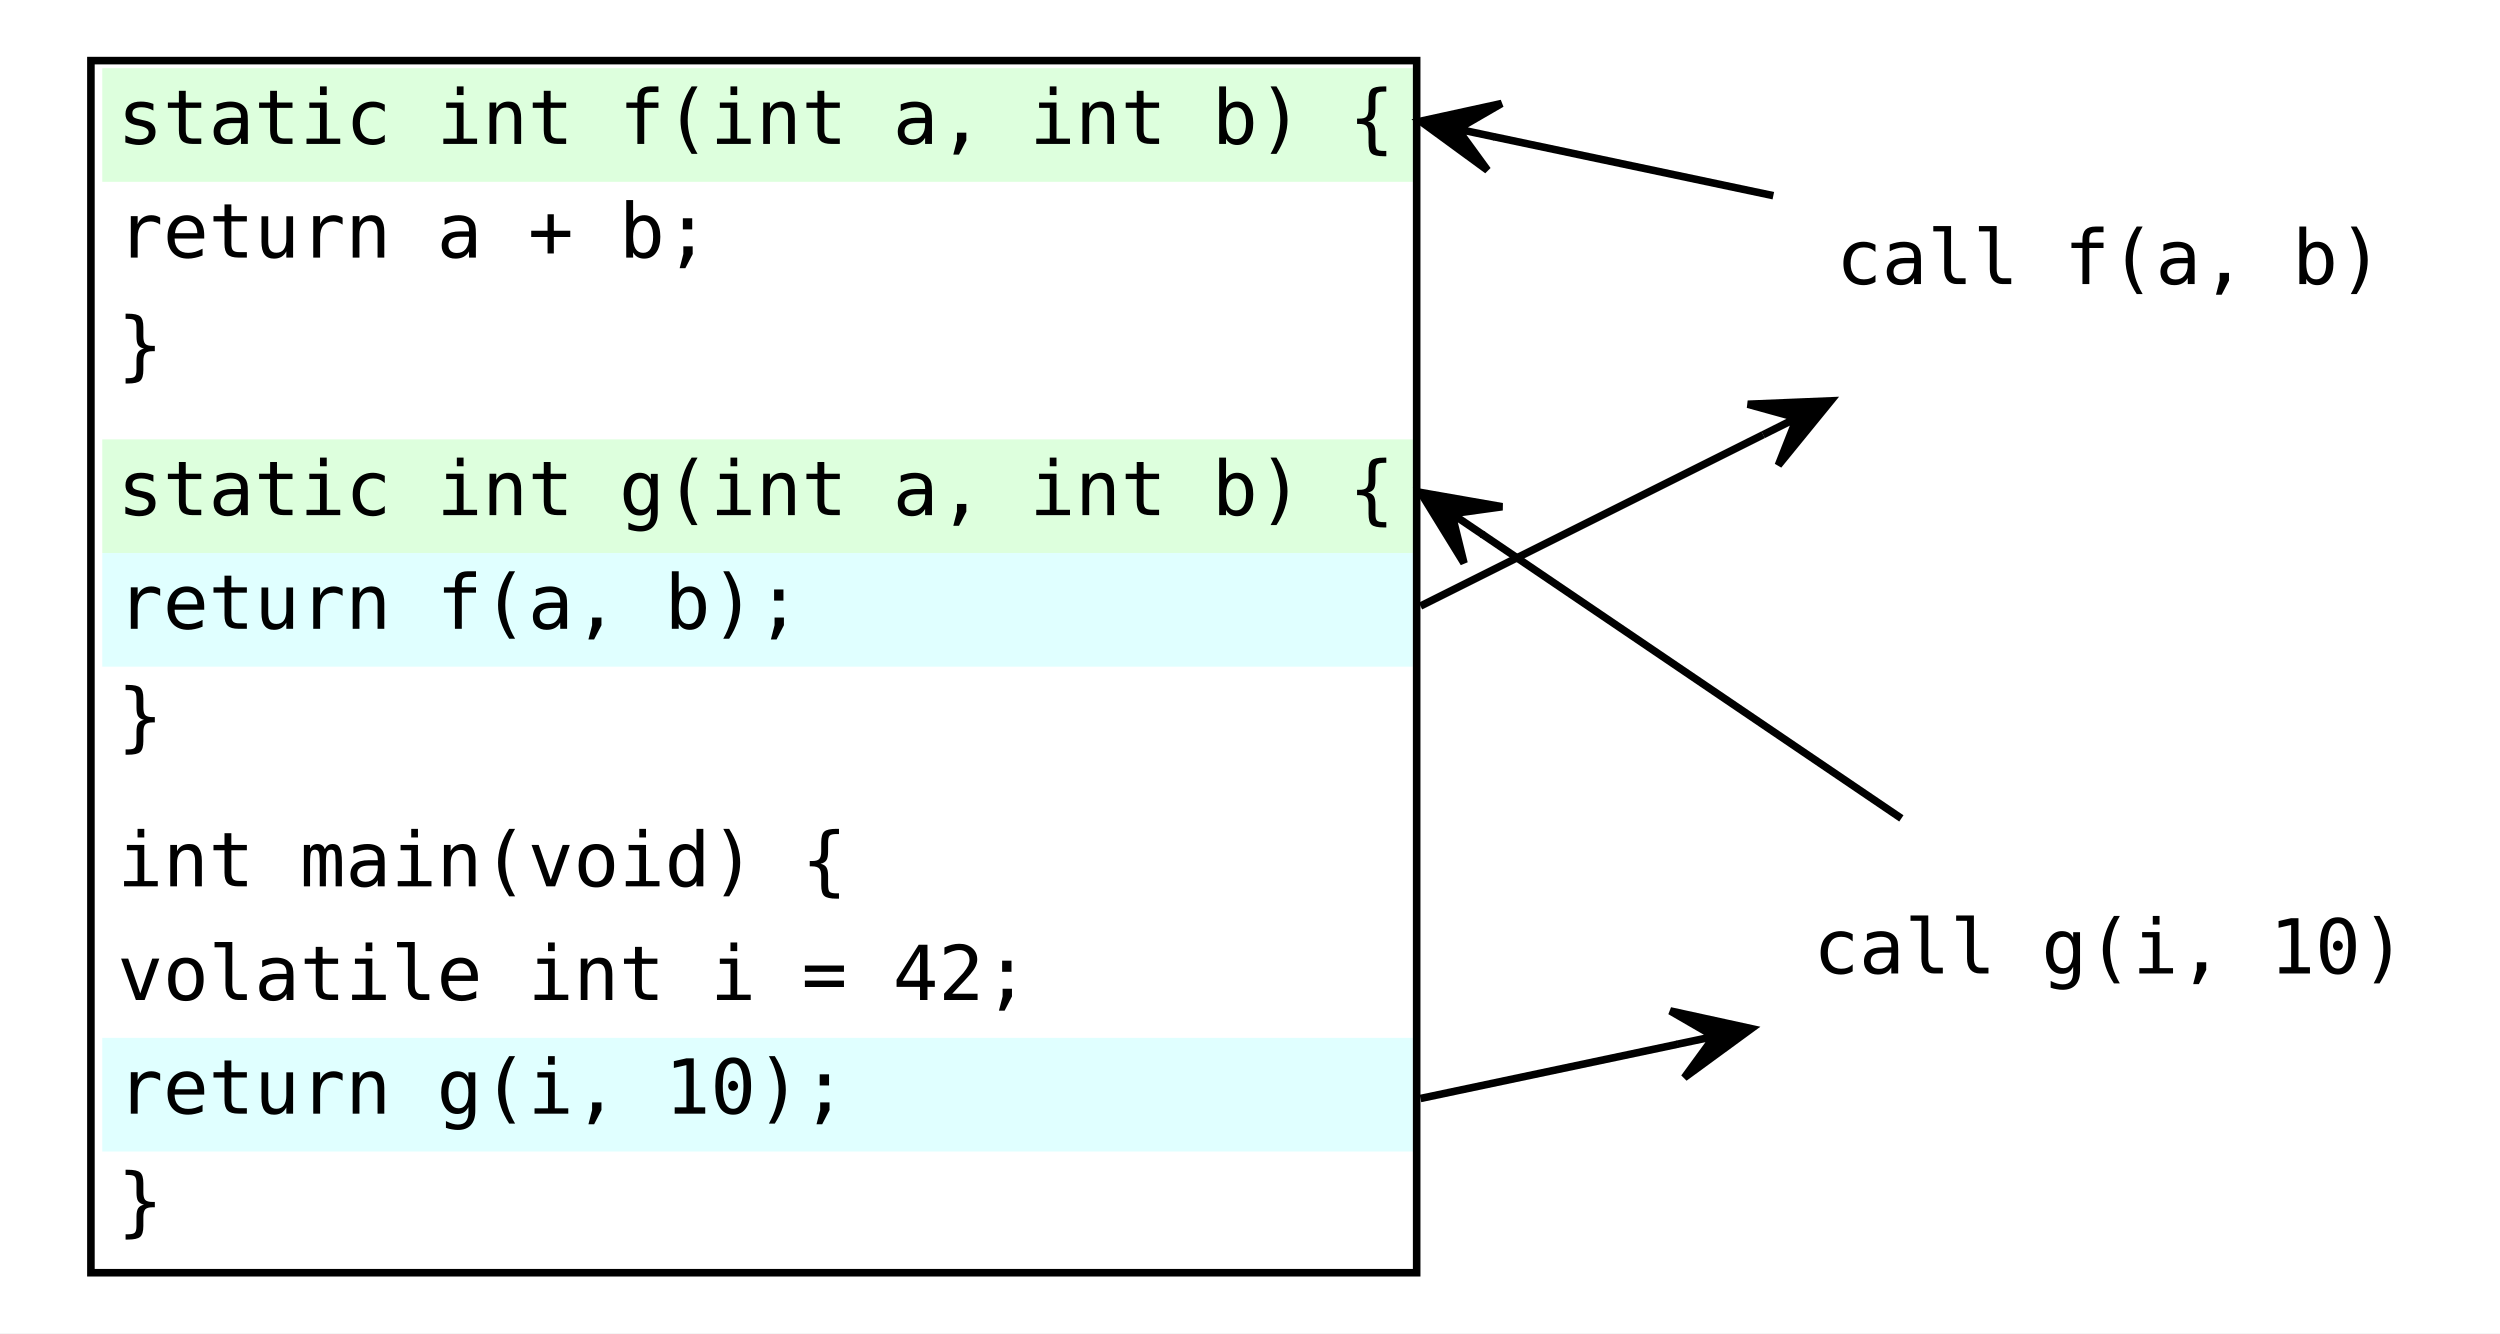
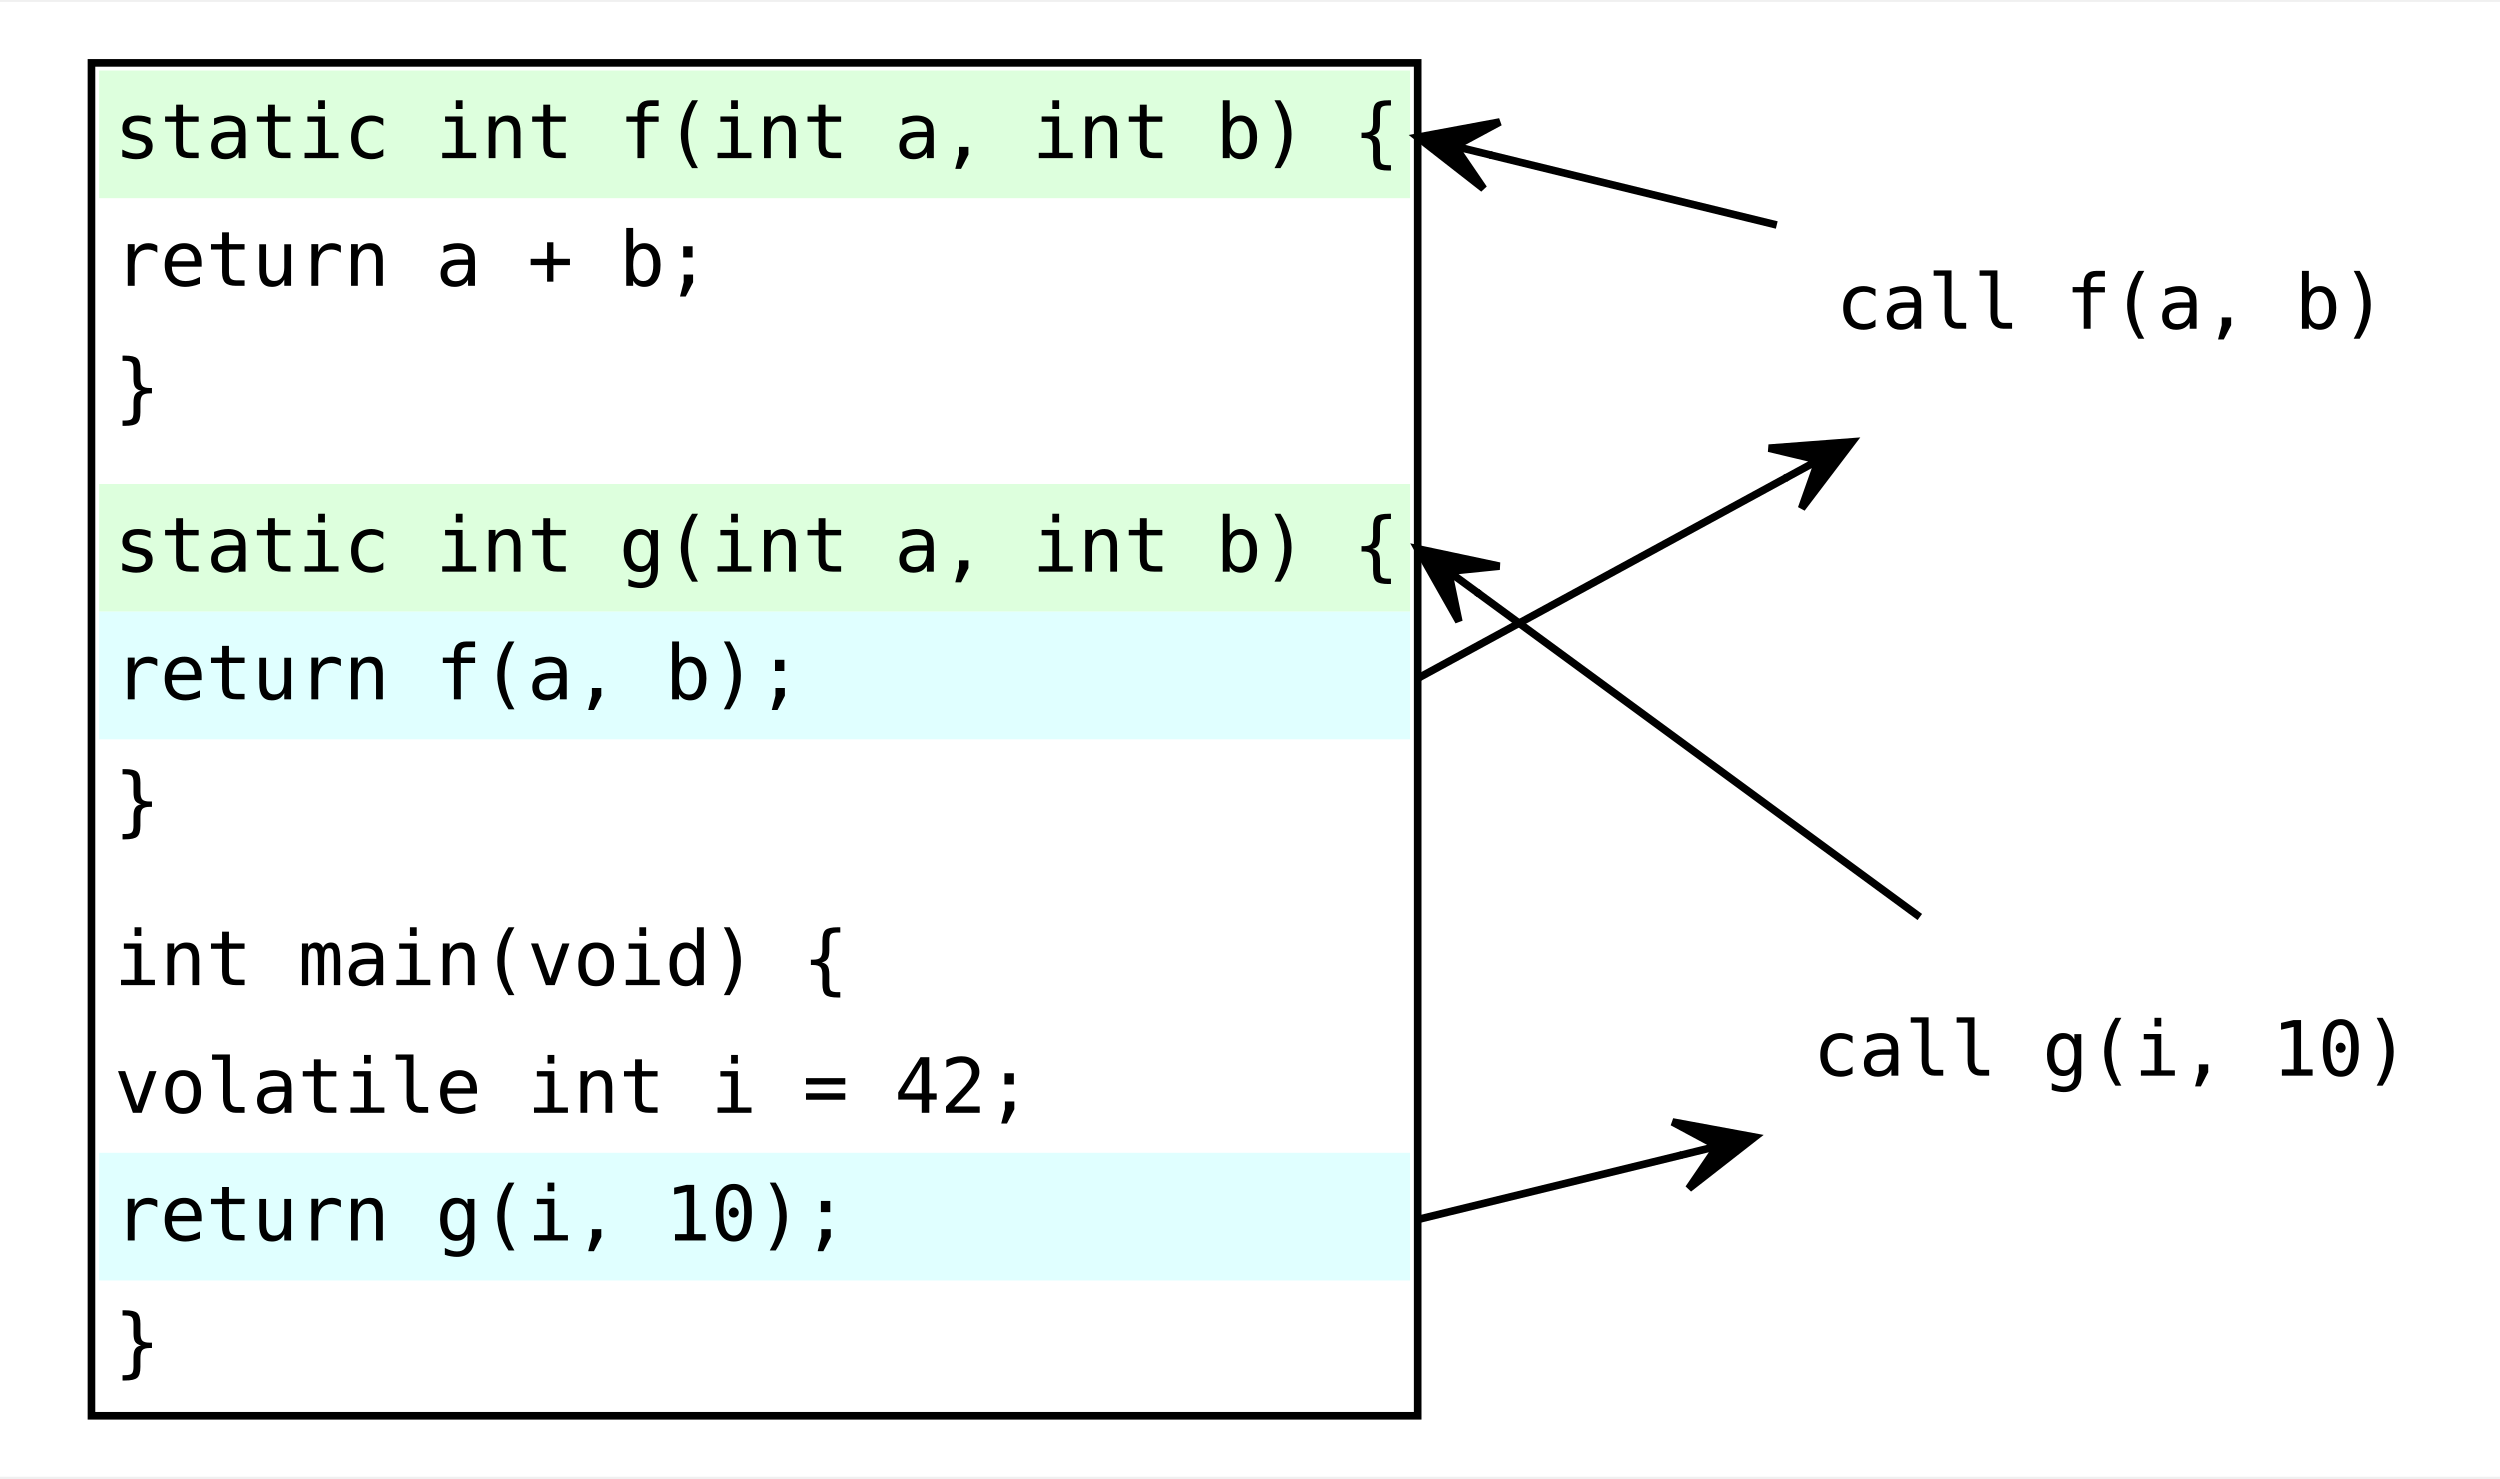
- <svg xmlns="http://www.w3.org/2000/svg" width="330pt" height="176pt" viewBox="0.00 0.00 330.00 176.00">
-   <g id="graph0" class="graph" transform="scale(1 1) rotate(0) translate(4 172)">
-     <polygon fill="white" stroke="none" points="-4,4 -4,-172 326,-172 326,4 -4,4" />
+ <svg xmlns="http://www.w3.org/2000/svg" width="328pt" height="194pt" viewBox="0.00 0.00 328.00 193.50">
+   <g id="graph0" class="graph" transform="scale(1 1) rotate(0) translate(4 189.5)">
+     <polygon fill="white" stroke="none" points="-4,4 -4,-189.5 324,-189.5 324,4 -4,4" />
    <g id="node1" class="node">
-       <polygon fill="#ddffdd" stroke="none" points="9.5,-148 9.5,-163 182.5,-163 182.5,-148 9.5,-148" />
-       <text text-anchor="start" x="11.5" y="-153" font-family="mono" font-size="10.00">static int f(int a, int b) {</text>
-       <text text-anchor="start" x="11.5" y="-138" font-family="mono" font-size="10.00">    return a + b;</text>
-       <text text-anchor="start" x="11.5" y="-123" font-family="mono" font-size="10.00">}</text>
-       <polygon fill="#ddffdd" stroke="none" points="9.5,-99 9.5,-114 182.5,-114 182.5,-99 9.5,-99" />
-       <text text-anchor="start" x="11.5" y="-104" font-family="mono" font-size="10.00">static int g(int a, int b) {</text>
-       <polygon fill="lightcyan" stroke="none" points="9.5,-84 9.5,-99 182.5,-99 182.5,-84 9.5,-84" />
-       <text text-anchor="start" x="11.5" y="-89" font-family="mono" font-size="10.00">    return f(a, b);</text>
-       <text text-anchor="start" x="11.5" y="-74" font-family="mono" font-size="10.00">}</text>
-       <text text-anchor="start" x="11.5" y="-55" font-family="mono" font-size="10.00">int main(void) {</text>
-       <text text-anchor="start" x="11.5" y="-40" font-family="mono" font-size="10.00">  volatile int i = 42;</text>
-       <polygon fill="lightcyan" stroke="none" points="9.5,-20 9.5,-35 182.5,-35 182.5,-20 9.5,-20" />
-       <text text-anchor="start" x="11.5" y="-25" font-family="mono" font-size="10.00">  return g(i, 10);</text>
-       <text text-anchor="start" x="11.5" y="-10" font-family="mono" font-size="10.00">}</text>
-       <polygon fill="none" stroke="black" points="8,-4 8,-164 183,-164 183,-4 8,-4" />
+       <polygon fill="#ddffdd" stroke="none" points="9,-163.75 9,-180.5 181,-180.5 181,-163.75 9,-163.75" />
+       <text text-anchor="start" x="11" y="-169" font-family="mono" font-size="10.00">static int f(int a, int b) {</text>
+       <text text-anchor="start" x="11" y="-152.25" font-family="mono" font-size="10.00">    return a + b;</text>
+       <text text-anchor="start" x="11" y="-135.5" font-family="mono" font-size="10.00">}</text>
+       <polygon fill="#ddffdd" stroke="none" points="9,-109.5 9,-126.25 181,-126.25 181,-109.5 9,-109.5" />
+       <text text-anchor="start" x="11" y="-114.75" font-family="mono" font-size="10.00">static int g(int a, int b) {</text>
+       <polygon fill="lightcyan" stroke="none" points="9,-92.75 9,-109.5 181,-109.5 181,-92.75 9,-92.75" />
+       <text text-anchor="start" x="11" y="-98" font-family="mono" font-size="10.00">    return f(a, b);</text>
+       <text text-anchor="start" x="11" y="-81.25" font-family="mono" font-size="10.00">}</text>
+       <text text-anchor="start" x="11" y="-60.5" font-family="mono" font-size="10.00">int main(void) {</text>
+       <text text-anchor="start" x="11" y="-43.75" font-family="mono" font-size="10.00">  volatile int i = 42;</text>
+       <polygon fill="lightcyan" stroke="none" points="9,-21.75 9,-38.5 181,-38.5 181,-21.75 9,-21.75" />
+       <text text-anchor="start" x="11" y="-27" font-family="mono" font-size="10.00">  return g(i, 10);</text>
+       <text text-anchor="start" x="11" y="-10.25" font-family="mono" font-size="10.00">}</text>
+       <polygon fill="none" stroke="black" points="8,-4 8,-181.5 182,-181.5 182,-4 8,-4" />
    </g>
    <g id="node2" class="node">
-       <text text-anchor="middle" x="274.5" y="-43.5" font-family="mono" font-size="10.00">call g(i, 10)</text>
+       <text text-anchor="middle" x="273" y="-48.62" font-family="mono" font-size="10.00">call g(i, 10)</text>
    </g>
    <g id="edge1" class="edge">
-       <path fill="none" stroke="black" d="M183.5,-27C183.5,-27 199.18,-30.31 217.46,-34.17" />
-       <polygon fill="black" stroke="black" points="227.18,-36.22 216.47,-38.56 222.29,-35.19 217.4,-34.16 217.4,-34.16 217.4,-34.16 222.29,-35.19 218.33,-29.75 227.18,-36.22 227.18,-36.22" />
+       <path fill="none" stroke="black" d="M182,-29.75C182,-29.75 198.08,-33.68 216.65,-38.22" />
+       <polygon fill="black" stroke="black" points="226.21,-40.56 215.43,-42.55 221.35,-39.37 216.5,-38.18 216.5,-38.18 216.5,-38.18 221.35,-39.37 217.56,-33.81 226.21,-40.56 226.21,-40.56" />
    </g>
    <g id="node3" class="node">
-       <text text-anchor="middle" x="274.5" y="-134.5" font-family="mono" font-size="10.00">call f(a, b)</text>
+       <text text-anchor="middle" x="273" y="-146.62" font-family="mono" font-size="10.00">call f(a, b)</text>
    </g>
    <g id="edge3" class="edge">
-       <path fill="none" stroke="black" d="M183.5,-92C183.5,-92 206.16,-103.33 228.74,-114.62" />
-       <polygon fill="black" stroke="black" points="237.67,-119.09 226.71,-118.64 233.2,-116.85 228.73,-114.61 228.73,-114.61 228.73,-114.61 233.2,-116.85 230.74,-110.59 237.67,-119.09 237.67,-119.09" />
+       <path fill="none" stroke="black" d="M182,-100.75C182,-100.75 206.84,-114.27 230.42,-127.11" />
+       <polygon fill="black" stroke="black" points="239,-131.78 228.06,-130.95 234.61,-129.39 230.22,-127 230.22,-127 230.22,-127 234.61,-129.39 232.37,-123.05 239,-131.78 239,-131.78" />
    </g>
    <g id="edge2" class="edge">
-       <path fill="none" stroke="black" d="M246.98,-63.97C228.11,-76.76 203.99,-93.12 191.62,-101.5" />
-       <polygon fill="black" stroke="black" points="183.5,-107 189.25,-97.66 187.64,-104.19 191.78,-101.39 191.78,-101.39 191.78,-101.39 187.64,-104.19 194.3,-105.11 183.5,-107 183.5,-107" />
+       <path fill="none" stroke="black" d="M247.88,-69.44C228.51,-83.64 202.51,-102.71 189.74,-112.07" />
+       <polygon fill="black" stroke="black" points="182,-117.75 187.4,-108.21 186.03,-114.79 190.06,-111.84 190.06,-111.84 190.06,-111.84 186.03,-114.79 192.73,-115.47 182,-117.75 182,-117.75" />
    </g>
    <g id="edge4" class="edge">
-       <path fill="none" stroke="black" d="M230.08,-146.17C216.24,-149.09 202.19,-152.05 193.2,-153.95" />
-       <polygon fill="black" stroke="black" points="183.5,-156 192.35,-149.53 188.39,-154.97 193.28,-153.93 193.28,-153.93 193.28,-153.93 188.39,-154.97 194.21,-158.34 183.5,-156 183.5,-156" />
+       <path fill="none" stroke="black" d="M229.11,-160.23C214.98,-163.69 200.58,-167.21 191.48,-169.43" />
+       <polygon fill="black" stroke="black" points="182,-171.75 190.65,-165 186.86,-170.56 191.71,-169.38 191.71,-169.38 191.71,-169.38 186.86,-170.56 192.78,-173.75 182,-171.75 182,-171.75" />
    </g>
  </g>
</svg>
